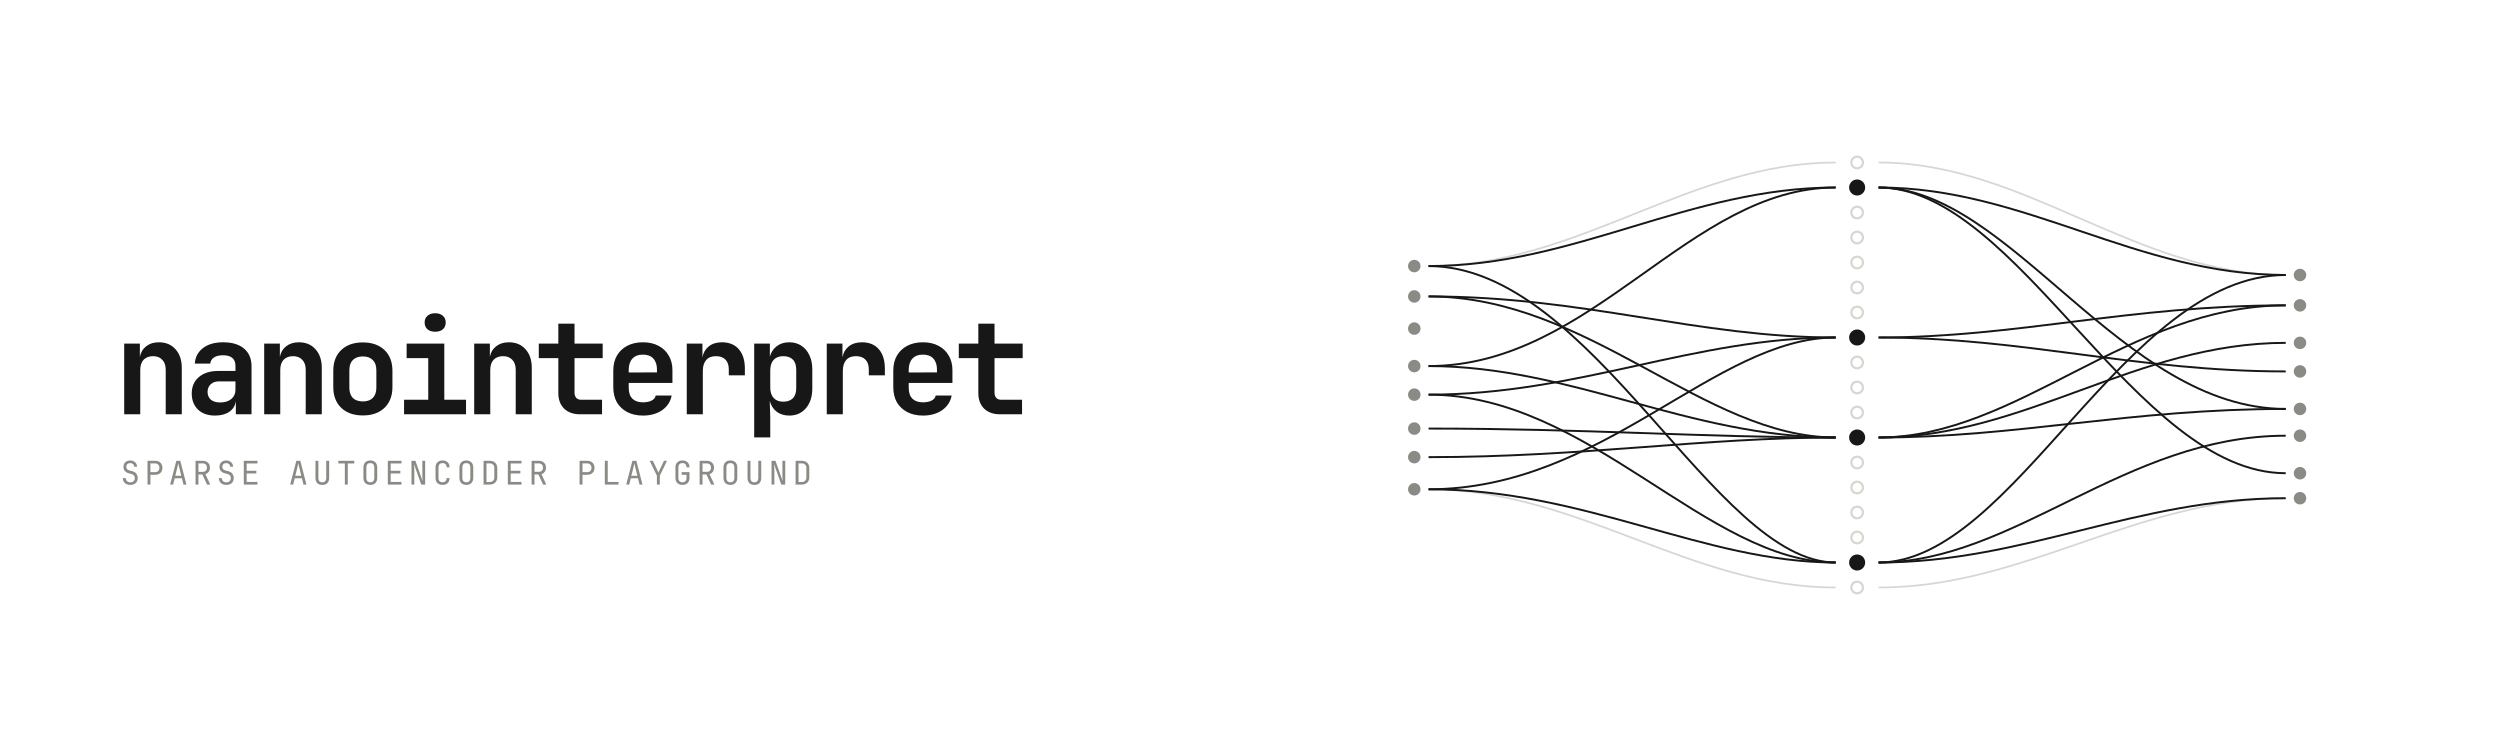
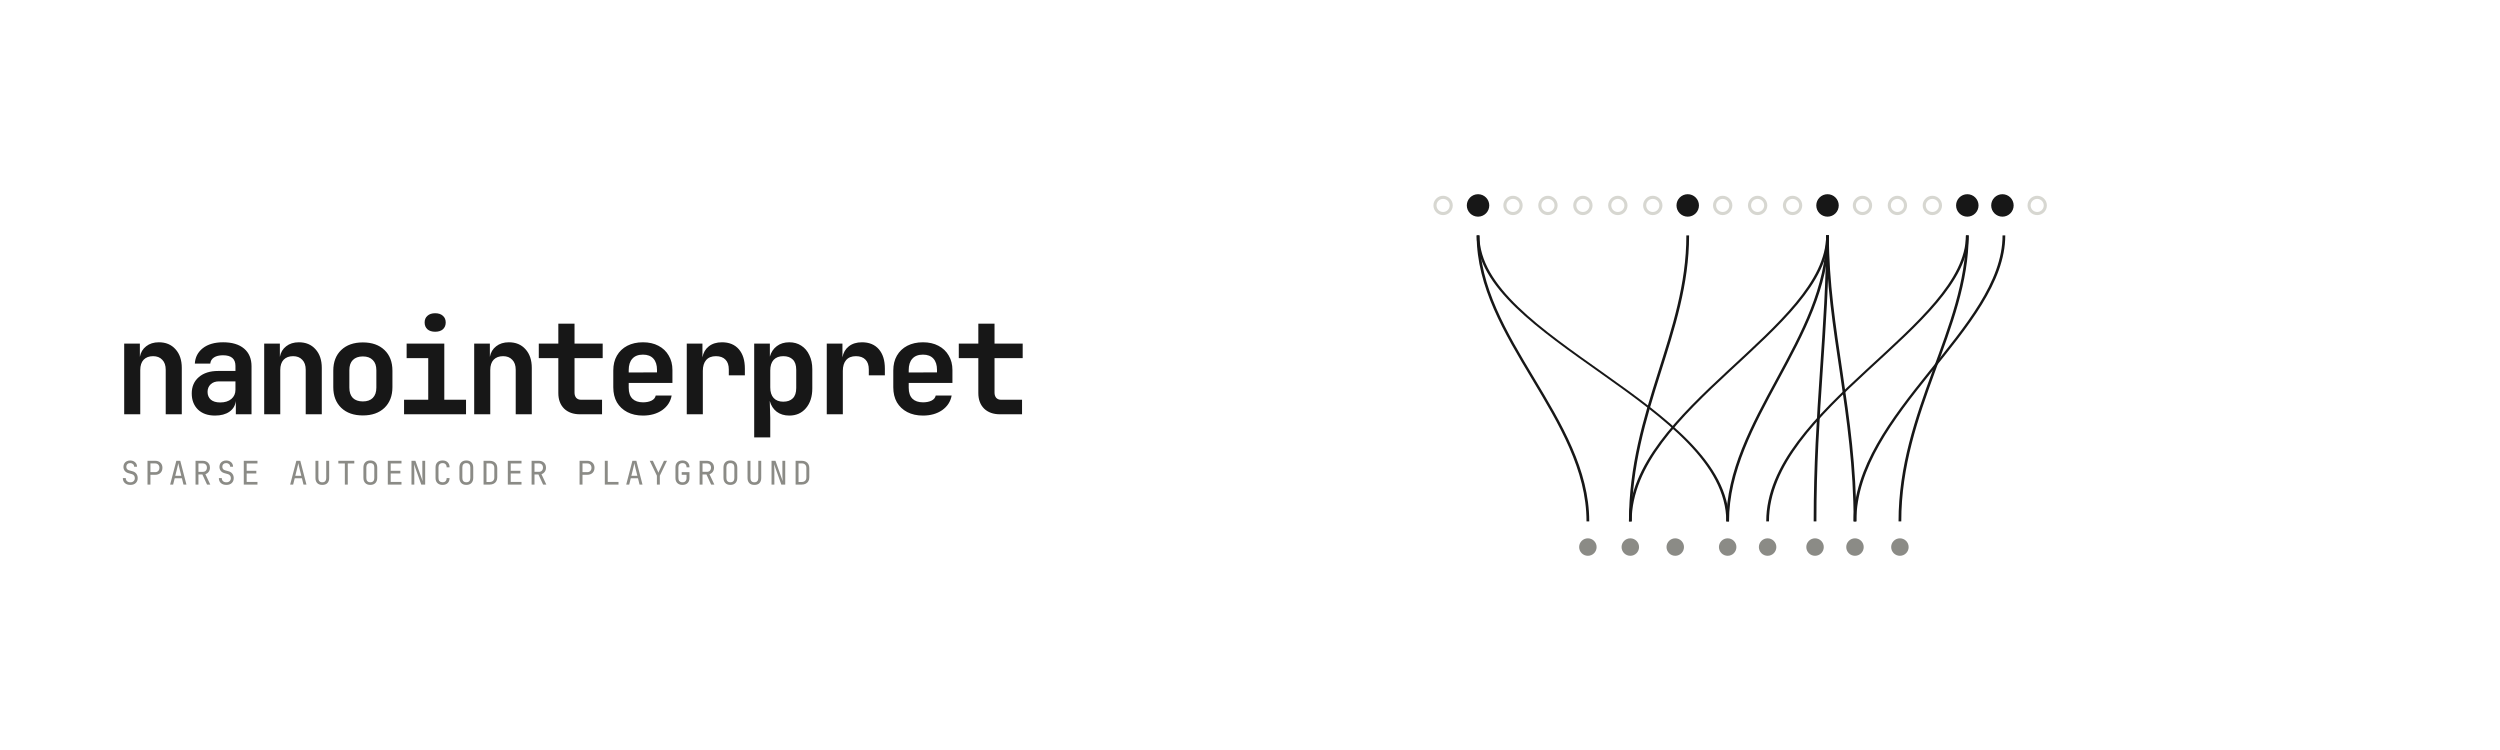
- <svg xmlns="http://www.w3.org/2000/svg" width="1400" height="420" aria-labelledby="title description" role="img" version="1.1" viewBox="0 0 1400 420">
-   <style>:root {
+ <svg xmlns="http://www.w3.org/2000/svg" width="1400" height="420" aria-labelledby="title description" role="img" version="1.1" viewBox="0 0 1400 420" id="svg63">
+   <defs id="defs63" />
+   <style id="style1">:root {
      color-scheme: light dark;
    }

    .background, .hollow { fill: #ffffff; }
    .foreground { fill: #171717; }
    .muted { fill: #8b8b86; }
    .faint { fill: #d7d7d1; }
    .faint-stroke { stroke: #d7d7d1; }
    .foreground-stroke { stroke: #171717; }

    @media (prefers-color-scheme: dark) {
      .background, .hollow { fill: #0d1117; }
      .foreground { fill: #f0f0ec; }
      .muted { fill: #858581; }
      .faint { fill: #383836; }
      .faint-stroke { stroke: #383836; }
      .foreground-stroke { stroke: #f0f0ec; }
    }</style>
-   <rect class="background" width="1400" height="420" />
-   <path class="foreground" d="m69.544 232v-39.6h8.784v7.416q0.72-3.744 3.528-5.904 2.808-2.232 7.128-2.232 5.832 0 9.288 3.888 3.528 3.888 3.528 10.44v25.992h-9v-24.912q0-3.672-1.944-5.616-1.872-2.016-5.112-2.016-3.384 0-5.328 2.016-1.872 2.016-1.872 5.76v24.768zm50.864 0.72q-6.048 0-9.576-3.384-3.456-3.456-3.456-9 0-5.76 3.96-9.144 3.96-3.456 10.872-3.456h9.648v-2.808q0-5.976-6.984-5.976-3.168 0-5.04 1.224t-2.088 3.456h-8.64q0.288-5.328 4.464-8.64 4.248-3.312 11.376-3.312 7.56 0 11.736 3.528t4.176 9.936v26.856h-8.784v-7.416q-0.504 3.816-3.6 5.976t-8.064 2.16zm2.88-7.344q3.96 0 6.264-1.944t2.304-5.184v-4.68h-9.216q-2.952 0-4.68 1.656t-1.728 4.248q0 2.664 1.8 4.32 1.872 1.584 5.256 1.584zm24.656 6.624v-39.6h8.784v7.416q0.72-3.744 3.528-5.904 2.808-2.232 7.128-2.232 5.832 0 9.288 3.888 3.528 3.888 3.528 10.44v25.992h-9v-24.912q0-3.672-1.944-5.616-1.872-2.016-5.112-2.016-3.384 0-5.328 2.016-1.872 2.016-1.872 5.76v24.768zm55.256 0.648q-7.632 0-12.096-4.248-4.464-4.32-4.464-11.592v-9.216q0-7.344 4.464-11.592t12.096-4.248 12.096 4.248 4.464 11.592v9.216q0 7.272-4.464 11.592-4.464 4.248-12.096 4.248zm0-7.848q3.6 0 5.544-1.944 2.016-2.016 2.016-5.76v-9.792q0-3.744-2.016-5.688-1.944-2.016-5.544-2.016t-5.616 2.016q-1.944 1.944-1.944 5.688v9.792q0 3.744 1.944 5.76 2.016 1.944 5.616 1.944zm23.072 7.2v-8.136h13.536v-23.328h-12.096v-8.136h21.096v31.464h12.168v8.136zm17.424-46.224q-2.736 0-4.32-1.368-1.584-1.44-1.584-3.816t1.584-3.744q1.584-1.44 4.32-1.44t4.32 1.44q1.584 1.368 1.584 3.744t-1.584 3.816q-1.584 1.368-4.32 1.368zm21.848 46.224v-39.6h8.784v7.416q0.72-3.744 3.528-5.904 2.808-2.232 7.128-2.232 5.832 0 9.288 3.888 3.528 3.888 3.528 10.44v25.992h-9v-24.912q0-3.672-1.944-5.616-1.872-2.016-5.112-2.016-3.384 0-5.328 2.016-1.872 2.016-1.872 5.76v24.768zm59.216 0q-5.544 0-8.856-3.168-3.24-3.24-3.24-8.712v-19.584h-10.944v-8.136h10.944v-11.16h9.072v11.16h15.768v8.136h-15.768v19.368q0 1.728 0.936 2.88 1.008 1.08 2.736 1.08h11.736v8.136zm35.312 0.72q-5.04 0-8.784-1.944t-5.832-5.472q-2.016-3.6-2.016-8.424v-9.36q0-4.824 2.016-8.352 2.088-3.6 5.832-5.544t8.784-1.944q4.968 0 8.64 1.944 3.744 1.944 5.76 5.472 2.088 3.456 2.088 8.136v7.2h-24.48v2.736q0 4.032 2.088 6.12 2.088 2.016 5.904 2.016 2.808 0 4.752-0.936 2.016-1.008 2.376-2.88h8.928q-0.936 5.112-5.328 8.208-4.392 3.024-10.728 3.024zm-7.992-25.488v1.368l15.84-0.072v-1.368q0-4.104-2.016-6.336t-5.832-2.232q-3.96 0-5.976 2.304-2.016 2.232-2.016 6.336zm32.504 24.768v-39.6h8.784v7.704q0.72-3.888 3.528-6.12 2.88-2.304 7.416-2.304 6.048 0 9.432 3.888t3.384 10.872v3.744h-9v-3.312q0-3.6-1.872-5.472-1.872-1.944-5.328-1.944-3.6 0-5.472 2.16t-1.872 6.12v24.264zm37.76 12.96v-52.56h8.784v7.272q1.08-3.744 3.888-5.832 2.808-2.16 6.984-2.16 3.816 0 6.696 1.872 2.952 1.872 4.536 5.328 1.656 3.384 1.656 7.92v10.728q0 6.84-3.528 11.016t-9.36 4.176q-4.176 0-7.056-2.16-2.808-2.16-3.888-6.048l0.288 9.36v11.088zm16.272-20.016q3.456 0 5.328-1.872 1.944-1.872 1.944-5.76v-10.224q0-3.888-1.944-5.76-1.872-1.872-5.328-1.872t-5.4 2.088q-1.872 2.088-1.872 5.904v9.504q0 3.816 1.872 5.904 1.944 2.088 5.4 2.088zm24.368 7.056v-39.6h8.784v7.704q0.72-3.888 3.528-6.12 2.88-2.304 7.416-2.304 6.048 0 9.432 3.888t3.384 10.872v3.744h-9v-3.312q0-3.6-1.872-5.472-1.872-1.944-5.328-1.944-3.6 0-5.472 2.16t-1.872 6.12v24.264zm53.888 0.72q-5.04 0-8.784-1.944t-5.832-5.472q-2.016-3.6-2.016-8.424v-9.36q0-4.824 2.016-8.352 2.088-3.6 5.832-5.544t8.784-1.944q4.968 0 8.64 1.944 3.744 1.944 5.76 5.472 2.088 3.456 2.088 8.136v7.2h-24.48v2.736q0 4.032 2.088 6.12 2.088 2.016 5.904 2.016 2.808 0 4.752-0.936 2.016-1.008 2.376-2.88h8.928q-0.936 5.112-5.328 8.208-4.392 3.024-10.728 3.024zm-7.992-25.488v1.368l15.84-0.072v-1.368q0-4.104-2.016-6.336t-5.832-2.232q-3.96 0-5.976 2.304-2.016 2.232-2.016 6.336zm51.08 24.768q-5.544 0-8.856-3.168-3.24-3.24-3.24-8.712v-19.584h-10.944v-8.136h10.944v-11.16h9.072v11.16h15.768v8.136h-15.768v19.368q0 1.728 0.936 2.88 1.008 1.08 2.736 1.08h11.736v8.136z" fill="#171717" aria-label="nanointerpret" />
-   <path class="muted" d="m73.027 271.55q-1.935 0-3.085-1.022t-1.15-2.811h1.643q0 1.113 0.712 1.752 0.712 0.621 1.88 0.621 1.132 0 1.807-0.657 0.675-0.657 0.675-1.716 0-0.803-0.438-1.387-0.42-0.602-1.223-0.821l-2.026-0.566q-1.26-0.365-1.99-1.296-0.712-0.949-0.712-2.227 0-1.059 0.475-1.862 0.475-0.803 1.333-1.241 0.858-0.456 1.972-0.456 1.132 0 1.99 0.456 0.876 0.438 1.369 1.241 0.493 0.785 0.493 1.825h-1.643q0-0.913-0.621-1.479-0.621-0.584-1.588-0.584-0.968 0-1.57 0.584-0.602 0.566-0.602 1.479 0 0.73 0.383 1.26 0.402 0.511 1.113 0.712l2.081 0.584q1.333 0.365 2.063 1.387 0.748 1.004 0.748 2.391 0 1.752-1.113 2.793-1.113 1.04-2.975 1.04zm9.572-0.183v-13.326h4.29q1.862 0 2.957 1.077 1.113 1.059 1.113 2.848t-1.113 2.866q-1.095 1.059-2.957 1.059h-2.647v5.476zm1.643-6.955h2.647q1.077 0 1.716-0.657 0.657-0.675 0.657-1.789 0-1.132-0.657-1.789-0.639-0.657-1.716-0.657h-2.647zm11.033 6.955 3.468-13.326h2.209l3.45 13.326h-1.661l-0.876-3.541h-4.034l-0.876 3.541zm2.884-4.929h3.359l-1.022-4.107q-0.292-1.168-0.456-1.953-0.164-0.785-0.201-1.022-0.037 0.237-0.201 1.022t-0.456 1.935zm11.343 4.929v-13.326h4.107q1.187 0 2.081 0.493 0.894 0.475 1.387 1.333 0.493 0.858 0.493 2.008 0 1.351-0.694 2.318-0.694 0.968-1.844 1.351l2.72 5.823h-1.807l-2.61-5.659h-2.209v5.659zm1.625-7.138h2.483q1.022 0 1.643-0.639 0.621-0.657 0.621-1.716 0-1.077-0.621-1.716-0.621-0.639-1.643-0.639h-2.483zm15.669 7.32q-1.935 0-3.085-1.022-1.15-1.022-1.15-2.811h1.643q0 1.113 0.712 1.752 0.712 0.621 1.88 0.621 1.132 0 1.807-0.657t0.675-1.716q0-0.803-0.438-1.387-0.42-0.602-1.223-0.821l-2.026-0.566q-1.26-0.365-1.99-1.296-0.712-0.949-0.712-2.227 0-1.059 0.475-1.862 0.475-0.803 1.333-1.241 0.858-0.456 1.972-0.456 1.132 0 1.99 0.456 0.876 0.438 1.369 1.241 0.493 0.785 0.493 1.825h-1.643q0-0.913-0.621-1.479-0.621-0.584-1.588-0.584-0.968 0-1.57 0.584-0.602 0.566-0.602 1.479 0 0.73 0.383 1.26 0.402 0.511 1.114 0.712l2.081 0.584q1.333 0.365 2.063 1.387 0.748 1.004 0.748 2.391 0 1.752-1.113 2.793-1.113 1.04-2.975 1.04zm9.718-0.183v-13.326h7.667v1.497h-6.042v4.126h5.403v1.46h-5.403v4.746h6.042v1.497zm25.972 0 3.468-13.326h2.209l3.45 13.326h-1.661l-0.876-3.541h-4.034l-0.876 3.541zm2.884-4.929h3.359l-1.022-4.107q-0.292-1.168-0.456-1.953-0.164-0.785-0.201-1.022-0.036 0.237-0.201 1.022-0.164 0.785-0.456 1.935zm15.122 5.111q-1.862 0-2.848-1.022-0.986-1.04-0.986-2.811v-9.675h1.643v9.675q0 1.095 0.529 1.734 0.548 0.639 1.661 0.639 1.095 0 1.643-0.639 0.548-0.639 0.548-1.734v-9.675h1.643v9.675q0 1.789-0.986 2.811-0.968 1.022-2.848 1.022zm12.621-0.183v-11.829h-3.651v-1.497h8.945v1.497h-3.651v11.829zm14.264 0.183q-1.789 0-2.829-1.04-1.04-1.04-1.04-2.975v-5.659q0-1.935 1.04-2.975 1.04-1.04 2.829-1.04t2.829 1.04q1.04 1.04 1.04 2.957v5.677q0 1.935-1.04 2.975-1.04 1.04-2.829 1.04zm0-1.479q1.077 0 1.643-0.602 0.584-0.621 0.584-1.752v-6.024q0-1.132-0.584-1.734-0.566-0.621-1.643-0.621-1.059 0-1.643 0.621-0.584 0.602-0.584 1.734v6.024q0 1.132 0.584 1.752 0.584 0.602 1.643 0.602zm9.791 1.296v-13.326h7.667v1.497h-6.042v4.126h5.403v1.46h-5.403v4.746h6.042v1.497zm13.26 0v-13.326h2.191l4.071 11.409q-0.036-0.456-0.091-1.114-0.036-0.675-0.073-1.406-0.018-0.748-0.018-1.406v-7.484h1.588v13.326h-2.191l-4.053-11.409q0.036 0.438 0.073 1.113 0.036 0.657 0.055 1.406 0.036 0.73 0.036 1.406v7.484zm17.422 0.183q-1.825 0-2.884-1.022t-1.059-2.811v-6.024q0-1.789 1.059-2.811t2.884-1.022q1.789 0 2.848 1.04 1.059 1.022 1.059 2.793h-1.643q0-1.132-0.602-1.734-0.584-0.621-1.661-0.621t-1.698 0.621q-0.602 0.602-0.602 1.734v6.024q0 1.132 0.602 1.752 0.621 0.602 1.698 0.602t1.661-0.602q0.602-0.621 0.602-1.752h1.643q0 1.771-1.059 2.811-1.059 1.022-2.848 1.022zm13.296 0q-1.789 0-2.829-1.04-1.04-1.04-1.04-2.975v-5.659q0-1.935 1.04-2.975 1.04-1.04 2.829-1.04t2.829 1.04q1.04 1.04 1.04 2.957v5.677q0 1.935-1.04 2.975-1.04 1.04-2.829 1.04zm0-1.479q1.077 0 1.643-0.602 0.584-0.621 0.584-1.752v-6.024q0-1.132-0.584-1.734-0.566-0.621-1.643-0.621-1.059 0-1.643 0.621-0.584 0.602-0.584 1.734v6.024q0 1.132 0.584 1.752 0.584 0.602 1.643 0.602zm9.645 1.296v-13.326h3.45q1.296 0 2.227 0.493 0.949 0.493 1.46 1.387 0.529 0.894 0.529 2.118v5.312q0 1.223-0.529 2.136-0.511 0.894-1.46 1.387-0.931 0.493-2.227 0.493zm1.643-1.46h1.807q1.205 0 1.88-0.675 0.694-0.675 0.694-1.88v-5.312q0-1.187-0.694-1.862-0.675-0.675-1.88-0.675h-1.807zm11.945 1.46v-13.326h7.667v1.497h-6.042v4.126h5.403v1.46h-5.403v4.746h6.042v1.497zm13.314 0v-13.326h4.107q1.187 0 2.081 0.493 0.894 0.475 1.387 1.333 0.493 0.858 0.493 2.008 0 1.351-0.694 2.318-0.694 0.968-1.844 1.351l2.72 5.823h-1.807l-2.61-5.659h-2.209v5.659zm1.625-7.138h2.483q1.022 0 1.643-0.639 0.621-0.657 0.621-1.716 0-1.077-0.621-1.716-0.621-0.639-1.643-0.639h-2.483zm25.241 7.138v-13.326h4.29q1.862 0 2.957 1.077 1.113 1.059 1.113 2.848t-1.113 2.866q-1.095 1.059-2.957 1.059h-2.647v5.476zm1.643-6.955h2.647q1.077 0 1.716-0.657 0.657-0.675 0.657-1.789 0-1.132-0.657-1.789-0.639-0.657-1.716-0.657h-2.647zm12.493 6.955v-13.326h1.643v11.829h6.024v1.497zm11.982 0 3.468-13.326h2.209l3.45 13.326h-1.661l-0.876-3.541h-4.034l-0.876 3.541zm2.884-4.929h3.359l-1.022-4.107q-0.292-1.168-0.456-1.953-0.164-0.785-0.201-1.022-0.036 0.237-0.201 1.022-0.164 0.785-0.456 1.935zm14.3 4.929v-4.984l-4.016-8.342h1.752l2.592 5.476q0.219 0.456 0.347 0.785 0.128 0.31 0.164 0.456 0.036-0.146 0.164-0.456 0.146-0.329 0.365-0.785l2.592-5.476h1.698l-4.016 8.342v4.984zm14.337 0.183q-1.825 0-2.884-1.022t-1.059-2.811v-6.024q0-1.789 1.059-2.811t2.884-1.022q1.789 0 2.848 1.04 1.059 1.022 1.059 2.793h-1.643q0-1.132-0.602-1.734-0.584-0.621-1.661-0.621t-1.698 0.602q-0.602 0.602-0.602 1.734v6.042q0 1.132 0.602 1.752 0.621 0.621 1.698 0.621t1.661-0.621q0.602-0.621 0.602-1.752v-1.825h-2.702v-1.497h4.345v3.322q0 1.771-1.059 2.811-1.059 1.022-2.848 1.022zm9.59-0.183v-13.326h4.107q1.187 0 2.081 0.493 0.894 0.475 1.387 1.333 0.493 0.858 0.493 2.008 0 1.351-0.694 2.318-0.694 0.968-1.844 1.351l2.72 5.823h-1.807l-2.61-5.659h-2.209v5.659zm1.625-7.138h2.483q1.022 0 1.643-0.639 0.621-0.657 0.621-1.716 0-1.077-0.621-1.716-0.621-0.639-1.643-0.639h-2.483zm15.596 7.32q-1.789 0-2.829-1.04-1.04-1.04-1.04-2.975v-5.659q0-1.935 1.04-2.975 1.04-1.04 2.829-1.04t2.829 1.04q1.04 1.04 1.04 2.957v5.677q0 1.935-1.04 2.975-1.04 1.04-2.829 1.04zm0-1.479q1.077 0 1.643-0.602 0.584-0.621 0.584-1.752v-6.024q0-1.132-0.584-1.734-0.566-0.621-1.643-0.621-1.059 0-1.643 0.621-0.584 0.602-0.584 1.734v6.024q0 1.132 0.584 1.752 0.584 0.602 1.643 0.602zm13.442 1.479q-1.862 0-2.848-1.022-0.986-1.04-0.986-2.811v-9.675h1.643v9.675q0 1.095 0.529 1.734 0.548 0.639 1.661 0.639 1.095 0 1.643-0.639 0.548-0.639 0.548-1.734v-9.675h1.643v9.675q0 1.789-0.986 2.811-0.968 1.022-2.848 1.022zm9.609-0.183v-13.326h2.191l4.071 11.409q-0.036-0.456-0.091-1.114-0.036-0.675-0.073-1.406-0.018-0.748-0.018-1.406v-7.484h1.588v13.326h-2.191l-4.053-11.409q0.036 0.438 0.073 1.113 0.036 0.657 0.055 1.406 0.036 0.73 0.036 1.406v7.484zm13.479 0v-13.326h3.45q1.296 0 2.227 0.493 0.949 0.493 1.46 1.387 0.529 0.894 0.529 2.118v5.312q0 1.223-0.529 2.136-0.511 0.894-1.46 1.387-0.931 0.493-2.227 0.493zm1.643-1.46h1.807q1.205 0 1.88-0.675 0.694-0.675 0.694-1.88v-5.312q0-1.187-0.694-1.862-0.675-0.675-1.88-0.675h-1.807z" fill="#8b8b86" stroke-width="1.659" aria-label="SPARSE AUTOENCODER PLAYGROUND" />
-   <g transform="translate(780 90)">
-     <g class="faint-stroke" fill="none">
-       <path d="m20 59c84 0 146-58 228-58" />
-       <path d="m20 184c84 0 146 55 228 55" />
-       <path d="m272 1c82 0 144 63 228 63" />
-       <path d="m272 239c82 0 144-50 228-50" />
+   <rect class="background" width="1400" height="420" id="rect1" />
+   <path class="foreground" d="m69.544 232v-39.6h8.784v7.416q0.72-3.744 3.528-5.904 2.808-2.232 7.128-2.232 5.832 0 9.288 3.888 3.528 3.888 3.528 10.44v25.992h-9v-24.912q0-3.672-1.944-5.616-1.872-2.016-5.112-2.016-3.384 0-5.328 2.016-1.872 2.016-1.872 5.76v24.768zm50.864 0.72q-6.048 0-9.576-3.384-3.456-3.456-3.456-9 0-5.76 3.96-9.144 3.96-3.456 10.872-3.456h9.648v-2.808q0-5.976-6.984-5.976-3.168 0-5.04 1.224t-2.088 3.456h-8.64q0.288-5.328 4.464-8.64 4.248-3.312 11.376-3.312 7.56 0 11.736 3.528t4.176 9.936v26.856h-8.784v-7.416q-0.504 3.816-3.6 5.976t-8.064 2.16zm2.88-7.344q3.96 0 6.264-1.944t2.304-5.184v-4.68h-9.216q-2.952 0-4.68 1.656t-1.728 4.248q0 2.664 1.8 4.32 1.872 1.584 5.256 1.584zm24.656 6.624v-39.6h8.784v7.416q0.72-3.744 3.528-5.904 2.808-2.232 7.128-2.232 5.832 0 9.288 3.888 3.528 3.888 3.528 10.44v25.992h-9v-24.912q0-3.672-1.944-5.616-1.872-2.016-5.112-2.016-3.384 0-5.328 2.016-1.872 2.016-1.872 5.76v24.768zm55.256 0.648q-7.632 0-12.096-4.248-4.464-4.32-4.464-11.592v-9.216q0-7.344 4.464-11.592t12.096-4.248 12.096 4.248 4.464 11.592v9.216q0 7.272-4.464 11.592-4.464 4.248-12.096 4.248zm0-7.848q3.6 0 5.544-1.944 2.016-2.016 2.016-5.76v-9.792q0-3.744-2.016-5.688-1.944-2.016-5.544-2.016t-5.616 2.016q-1.944 1.944-1.944 5.688v9.792q0 3.744 1.944 5.76 2.016 1.944 5.616 1.944zm23.072 7.2v-8.136h13.536v-23.328h-12.096v-8.136h21.096v31.464h12.168v8.136zm17.424-46.224q-2.736 0-4.32-1.368-1.584-1.44-1.584-3.816t1.584-3.744q1.584-1.44 4.32-1.44t4.32 1.44q1.584 1.368 1.584 3.744t-1.584 3.816q-1.584 1.368-4.32 1.368zm21.848 46.224v-39.6h8.784v7.416q0.72-3.744 3.528-5.904 2.808-2.232 7.128-2.232 5.832 0 9.288 3.888 3.528 3.888 3.528 10.44v25.992h-9v-24.912q0-3.672-1.944-5.616-1.872-2.016-5.112-2.016-3.384 0-5.328 2.016-1.872 2.016-1.872 5.76v24.768zm59.216 0q-5.544 0-8.856-3.168-3.24-3.24-3.24-8.712v-19.584h-10.944v-8.136h10.944v-11.16h9.072v11.16h15.768v8.136h-15.768v19.368q0 1.728 0.936 2.88 1.008 1.08 2.736 1.08h11.736v8.136zm35.312 0.72q-5.04 0-8.784-1.944t-5.832-5.472q-2.016-3.6-2.016-8.424v-9.36q0-4.824 2.016-8.352 2.088-3.6 5.832-5.544t8.784-1.944q4.968 0 8.64 1.944 3.744 1.944 5.76 5.472 2.088 3.456 2.088 8.136v7.2h-24.48v2.736q0 4.032 2.088 6.12 2.088 2.016 5.904 2.016 2.808 0 4.752-0.936 2.016-1.008 2.376-2.88h8.928q-0.936 5.112-5.328 8.208-4.392 3.024-10.728 3.024zm-7.992-25.488v1.368l15.84-0.072v-1.368q0-4.104-2.016-6.336t-5.832-2.232q-3.96 0-5.976 2.304-2.016 2.232-2.016 6.336zm32.504 24.768v-39.6h8.784v7.704q0.72-3.888 3.528-6.12 2.88-2.304 7.416-2.304 6.048 0 9.432 3.888t3.384 10.872v3.744h-9v-3.312q0-3.6-1.872-5.472-1.872-1.944-5.328-1.944-3.6 0-5.472 2.16t-1.872 6.12v24.264zm37.76 12.96v-52.56h8.784v7.272q1.08-3.744 3.888-5.832 2.808-2.16 6.984-2.16 3.816 0 6.696 1.872 2.952 1.872 4.536 5.328 1.656 3.384 1.656 7.92v10.728q0 6.84-3.528 11.016t-9.36 4.176q-4.176 0-7.056-2.16-2.808-2.16-3.888-6.048l0.288 9.36v11.088zm16.272-20.016q3.456 0 5.328-1.872 1.944-1.872 1.944-5.76v-10.224q0-3.888-1.944-5.76-1.872-1.872-5.328-1.872t-5.4 2.088q-1.872 2.088-1.872 5.904v9.504q0 3.816 1.872 5.904 1.944 2.088 5.4 2.088zm24.368 7.056v-39.6h8.784v7.704q0.72-3.888 3.528-6.12 2.88-2.304 7.416-2.304 6.048 0 9.432 3.888t3.384 10.872v3.744h-9v-3.312q0-3.6-1.872-5.472-1.872-1.944-5.328-1.944-3.6 0-5.472 2.16t-1.872 6.12v24.264zm53.888 0.72q-5.04 0-8.784-1.944t-5.832-5.472q-2.016-3.6-2.016-8.424v-9.36q0-4.824 2.016-8.352 2.088-3.6 5.832-5.544t8.784-1.944q4.968 0 8.64 1.944 3.744 1.944 5.76 5.472 2.088 3.456 2.088 8.136v7.2h-24.48v2.736q0 4.032 2.088 6.12 2.088 2.016 5.904 2.016 2.808 0 4.752-0.936 2.016-1.008 2.376-2.88h8.928q-0.936 5.112-5.328 8.208-4.392 3.024-10.728 3.024zm-7.992-25.488v1.368l15.84-0.072v-1.368q0-4.104-2.016-6.336t-5.832-2.232q-3.96 0-5.976 2.304-2.016 2.232-2.016 6.336zm51.08 24.768q-5.544 0-8.856-3.168-3.24-3.24-3.24-8.712v-19.584h-10.944v-8.136h10.944v-11.16h9.072v11.16h15.768v8.136h-15.768v19.368q0 1.728 0.936 2.88 1.008 1.08 2.736 1.08h11.736v8.136z" fill="#171717" aria-label="nanointerpret" id="path1" />
+   <path class="muted" d="m73.027 271.55q-1.935 0-3.085-1.022t-1.15-2.811h1.643q0 1.113 0.712 1.752 0.712 0.621 1.88 0.621 1.132 0 1.807-0.657 0.675-0.657 0.675-1.716 0-0.803-0.438-1.387-0.42-0.602-1.223-0.821l-2.026-0.566q-1.26-0.365-1.99-1.296-0.712-0.949-0.712-2.227 0-1.059 0.475-1.862 0.475-0.803 1.333-1.241 0.858-0.456 1.972-0.456 1.132 0 1.99 0.456 0.876 0.438 1.369 1.241 0.493 0.785 0.493 1.825h-1.643q0-0.913-0.621-1.479-0.621-0.584-1.588-0.584-0.968 0-1.57 0.584-0.602 0.566-0.602 1.479 0 0.73 0.383 1.26 0.402 0.511 1.113 0.712l2.081 0.584q1.333 0.365 2.063 1.387 0.748 1.004 0.748 2.391 0 1.752-1.113 2.793-1.113 1.04-2.975 1.04zm9.572-0.183v-13.326h4.29q1.862 0 2.957 1.077 1.113 1.059 1.113 2.848t-1.113 2.866q-1.095 1.059-2.957 1.059h-2.647v5.476zm1.643-6.955h2.647q1.077 0 1.716-0.657 0.657-0.675 0.657-1.789 0-1.132-0.657-1.789-0.639-0.657-1.716-0.657h-2.647zm11.033 6.955 3.468-13.326h2.209l3.45 13.326h-1.661l-0.876-3.541h-4.034l-0.876 3.541zm2.884-4.929h3.359l-1.022-4.107q-0.292-1.168-0.456-1.953-0.164-0.785-0.201-1.022-0.037 0.237-0.201 1.022t-0.456 1.935zm11.343 4.929v-13.326h4.107q1.187 0 2.081 0.493 0.894 0.475 1.387 1.333 0.493 0.858 0.493 2.008 0 1.351-0.694 2.318-0.694 0.968-1.844 1.351l2.72 5.823h-1.807l-2.61-5.659h-2.209v5.659zm1.625-7.138h2.483q1.022 0 1.643-0.639 0.621-0.657 0.621-1.716 0-1.077-0.621-1.716-0.621-0.639-1.643-0.639h-2.483zm15.669 7.32q-1.935 0-3.085-1.022-1.15-1.022-1.15-2.811h1.643q0 1.113 0.712 1.752 0.712 0.621 1.88 0.621 1.132 0 1.807-0.657t0.675-1.716q0-0.803-0.438-1.387-0.42-0.602-1.223-0.821l-2.026-0.566q-1.26-0.365-1.99-1.296-0.712-0.949-0.712-2.227 0-1.059 0.475-1.862 0.475-0.803 1.333-1.241 0.858-0.456 1.972-0.456 1.132 0 1.99 0.456 0.876 0.438 1.369 1.241 0.493 0.785 0.493 1.825h-1.643q0-0.913-0.621-1.479-0.621-0.584-1.588-0.584-0.968 0-1.57 0.584-0.602 0.566-0.602 1.479 0 0.73 0.383 1.26 0.402 0.511 1.114 0.712l2.081 0.584q1.333 0.365 2.063 1.387 0.748 1.004 0.748 2.391 0 1.752-1.113 2.793-1.113 1.04-2.975 1.04zm9.718-0.183v-13.326h7.667v1.497h-6.042v4.126h5.403v1.46h-5.403v4.746h6.042v1.497zm25.972 0 3.468-13.326h2.209l3.45 13.326h-1.661l-0.876-3.541h-4.034l-0.876 3.541zm2.884-4.929h3.359l-1.022-4.107q-0.292-1.168-0.456-1.953-0.164-0.785-0.201-1.022-0.036 0.237-0.201 1.022-0.164 0.785-0.456 1.935zm15.122 5.111q-1.862 0-2.848-1.022-0.986-1.04-0.986-2.811v-9.675h1.643v9.675q0 1.095 0.529 1.734 0.548 0.639 1.661 0.639 1.095 0 1.643-0.639 0.548-0.639 0.548-1.734v-9.675h1.643v9.675q0 1.789-0.986 2.811-0.968 1.022-2.848 1.022zm12.621-0.183v-11.829h-3.651v-1.497h8.945v1.497h-3.651v11.829zm14.264 0.183q-1.789 0-2.829-1.04-1.04-1.04-1.04-2.975v-5.659q0-1.935 1.04-2.975 1.04-1.04 2.829-1.04t2.829 1.04q1.04 1.04 1.04 2.957v5.677q0 1.935-1.04 2.975-1.04 1.04-2.829 1.04zm0-1.479q1.077 0 1.643-0.602 0.584-0.621 0.584-1.752v-6.024q0-1.132-0.584-1.734-0.566-0.621-1.643-0.621-1.059 0-1.643 0.621-0.584 0.602-0.584 1.734v6.024q0 1.132 0.584 1.752 0.584 0.602 1.643 0.602zm9.791 1.296v-13.326h7.667v1.497h-6.042v4.126h5.403v1.46h-5.403v4.746h6.042v1.497zm13.26 0v-13.326h2.191l4.071 11.409q-0.036-0.456-0.091-1.114-0.036-0.675-0.073-1.406-0.018-0.748-0.018-1.406v-7.484h1.588v13.326h-2.191l-4.053-11.409q0.036 0.438 0.073 1.113 0.036 0.657 0.055 1.406 0.036 0.73 0.036 1.406v7.484zm17.422 0.183q-1.825 0-2.884-1.022t-1.059-2.811v-6.024q0-1.789 1.059-2.811t2.884-1.022q1.789 0 2.848 1.04 1.059 1.022 1.059 2.793h-1.643q0-1.132-0.602-1.734-0.584-0.621-1.661-0.621t-1.698 0.621q-0.602 0.602-0.602 1.734v6.024q0 1.132 0.602 1.752 0.621 0.602 1.698 0.602t1.661-0.602q0.602-0.621 0.602-1.752h1.643q0 1.771-1.059 2.811-1.059 1.022-2.848 1.022zm13.296 0q-1.789 0-2.829-1.04-1.04-1.04-1.04-2.975v-5.659q0-1.935 1.04-2.975 1.04-1.04 2.829-1.04t2.829 1.04q1.04 1.04 1.04 2.957v5.677q0 1.935-1.04 2.975-1.04 1.04-2.829 1.04zm0-1.479q1.077 0 1.643-0.602 0.584-0.621 0.584-1.752v-6.024q0-1.132-0.584-1.734-0.566-0.621-1.643-0.621-1.059 0-1.643 0.621-0.584 0.602-0.584 1.734v6.024q0 1.132 0.584 1.752 0.584 0.602 1.643 0.602zm9.645 1.296v-13.326h3.45q1.296 0 2.227 0.493 0.949 0.493 1.46 1.387 0.529 0.894 0.529 2.118v5.312q0 1.223-0.529 2.136-0.511 0.894-1.46 1.387-0.931 0.493-2.227 0.493zm1.643-1.46h1.807q1.205 0 1.88-0.675 0.694-0.675 0.694-1.88v-5.312q0-1.187-0.694-1.862-0.675-0.675-1.88-0.675h-1.807zm11.945 1.46v-13.326h7.667v1.497h-6.042v4.126h5.403v1.46h-5.403v4.746h6.042v1.497zm13.314 0v-13.326h4.107q1.187 0 2.081 0.493 0.894 0.475 1.387 1.333 0.493 0.858 0.493 2.008 0 1.351-0.694 2.318-0.694 0.968-1.844 1.351l2.72 5.823h-1.807l-2.61-5.659h-2.209v5.659zm1.625-7.138h2.483q1.022 0 1.643-0.639 0.621-0.657 0.621-1.716 0-1.077-0.621-1.716-0.621-0.639-1.643-0.639h-2.483zm25.241 7.138v-13.326h4.29q1.862 0 2.957 1.077 1.113 1.059 1.113 2.848t-1.113 2.866q-1.095 1.059-2.957 1.059h-2.647v5.476zm1.643-6.955h2.647q1.077 0 1.716-0.657 0.657-0.675 0.657-1.789 0-1.132-0.657-1.789-0.639-0.657-1.716-0.657h-2.647zm12.493 6.955v-13.326h1.643v11.829h6.024v1.497zm11.982 0 3.468-13.326h2.209l3.45 13.326h-1.661l-0.876-3.541h-4.034l-0.876 3.541zm2.884-4.929h3.359l-1.022-4.107q-0.292-1.168-0.456-1.953-0.164-0.785-0.201-1.022-0.036 0.237-0.201 1.022-0.164 0.785-0.456 1.935zm14.3 4.929v-4.984l-4.016-8.342h1.752l2.592 5.476q0.219 0.456 0.347 0.785 0.128 0.31 0.164 0.456 0.036-0.146 0.164-0.456 0.146-0.329 0.365-0.785l2.592-5.476h1.698l-4.016 8.342v4.984zm14.337 0.183q-1.825 0-2.884-1.022t-1.059-2.811v-6.024q0-1.789 1.059-2.811t2.884-1.022q1.789 0 2.848 1.04 1.059 1.022 1.059 2.793h-1.643q0-1.132-0.602-1.734-0.584-0.621-1.661-0.621t-1.698 0.602q-0.602 0.602-0.602 1.734v6.042q0 1.132 0.602 1.752 0.621 0.621 1.698 0.621t1.661-0.621q0.602-0.621 0.602-1.752v-1.825h-2.702v-1.497h4.345v3.322q0 1.771-1.059 2.811-1.059 1.022-2.848 1.022zm9.59-0.183v-13.326h4.107q1.187 0 2.081 0.493 0.894 0.475 1.387 1.333 0.493 0.858 0.493 2.008 0 1.351-0.694 2.318-0.694 0.968-1.844 1.351l2.72 5.823h-1.807l-2.61-5.659h-2.209v5.659zm1.625-7.138h2.483q1.022 0 1.643-0.639 0.621-0.657 0.621-1.716 0-1.077-0.621-1.716-0.621-0.639-1.643-0.639h-2.483zm15.596 7.32q-1.789 0-2.829-1.04-1.04-1.04-1.04-2.975v-5.659q0-1.935 1.04-2.975 1.04-1.04 2.829-1.04t2.829 1.04q1.04 1.04 1.04 2.957v5.677q0 1.935-1.04 2.975-1.04 1.04-2.829 1.04zm0-1.479q1.077 0 1.643-0.602 0.584-0.621 0.584-1.752v-6.024q0-1.132-0.584-1.734-0.566-0.621-1.643-0.621-1.059 0-1.643 0.621-0.584 0.602-0.584 1.734v6.024q0 1.132 0.584 1.752 0.584 0.602 1.643 0.602zm13.442 1.479q-1.862 0-2.848-1.022-0.986-1.04-0.986-2.811v-9.675h1.643v9.675q0 1.095 0.529 1.734 0.548 0.639 1.661 0.639 1.095 0 1.643-0.639 0.548-0.639 0.548-1.734v-9.675h1.643v9.675q0 1.789-0.986 2.811-0.968 1.022-2.848 1.022zm9.609-0.183v-13.326h2.191l4.071 11.409q-0.036-0.456-0.091-1.114-0.036-0.675-0.073-1.406-0.018-0.748-0.018-1.406v-7.484h1.588v13.326h-2.191l-4.053-11.409q0.036 0.438 0.073 1.113 0.036 0.657 0.055 1.406 0.036 0.73 0.036 1.406v7.484zm13.479 0v-13.326h3.45q1.296 0 2.227 0.493 0.949 0.493 1.46 1.387 0.529 0.894 0.529 2.118v5.312q0 1.223-0.529 2.136-0.511 0.894-1.46 1.387-0.931 0.493-2.227 0.493zm1.643-1.46h1.807q1.205 0 1.88-0.675 0.694-0.675 0.694-1.88v-5.312q0-1.187-0.694-1.862-0.675-0.675-1.88-0.675h-1.807z" fill="#8b8b86" stroke-width="1.659" aria-label="SPARSE AUTOENCODER PLAYGROUND" id="path2" />
+   <g id="g63" transform="matrix(1.397897,0,0,1.397897,-431.2303,-101.6737)">
+     <g class="foreground-stroke" fill="none" stroke-width="1.1" id="g29" transform="matrix(0,-0.502469,1,0,885.5912,291.644)">
+       <path d="M 20,59 C 102,59 166,15 248,15" id="path7" />
+       <path d="M 20,115 C 112,115 166,15 248,15" id="path8" />
+       <path d="m 20,76 c 88,0 150,23 228,23" id="path9" />
+       <path d="m 20,76 c 90,0 154,79 228,79" id="path12" />
+       <path d="m 20,115 c 80,0 146,40 228,40" id="path13" />
+       <path d="m 20,150 c 88,0 154,5 228,5" id="path14" />
+       <path d="m 20,166 c 86,0 154,-11 228,-11" id="path15" />
+       <path d="m 20,131 c 90,0 156,80 228,80" id="path17" />
+       <path d="m 20,184 c 88,0 154,27 228,27" id="path18" />
+       <path d="m 20,166 c 86,0 154,59.664 228,59.664" id="path63" />
    </g>
-     <g class="foreground-stroke" fill="none" stroke-width="1.1">
-       <path d="m20 59c82 0 146-44 228-44" />
-       <path d="m20 115c92 0 146-100 228-100" />
-       <path d="m20 76c88 0 150 23 228 23" />
-       <path d="m20 131c84 0 148-32 228-32" />
-       <path d="m20 184c98 0 160-85 228-85" />
-       <path d="m20 76c90 0 154 79 228 79" />
-       <path d="m20 115c80 0 146 40 228 40" />
-       <path d="m20 150c88 0 154 5 228 5" />
-       <path d="m20 166c86 0 154-11 228-11" />
-       <path d="m20 59c92 0 160 166 228 166" />
-       <path d="m20 131c90 0 156 94 228 94" />
-       <path d="m20 184c88 0 154 41 228 41" />
-       <path d="m272 15c82 0 144 49 228 49" />
-       <path d="m272 15c74 0 136 124 228 124" />
-       <path d="m272 15c78 0 144 160 228 160" />
-       <path d="m272 99c78 0 140-18 228-18" />
-       <path d="m272 99c82 0 144 19 228 19" />
-       <path d="m272 155c78 0 140-74 228-74" />
-       <path d="m272 155c82 0 144-53 228-53" />
-       <path d="m272 155c78 0 140-16 228-16" />
-       <path d="m272 225c76 0 138-161 228-161" />
-       <path d="m272 225c76 0 138-71 228-71" />
-       <path d="m272 225c82 0 144-36 228-36" />
+     <g class="muted" id="g44" transform="rotate(-90,594.7387,-290.8525)">
+       <circle cx="12" cy="59" r="3.5" id="circle29" />
+       <circle cx="12" cy="76" r="3.5" id="circle30" />
+       <circle cx="12" cy="94" r="3.5" id="circle31" />
+       <circle cx="12" cy="115" r="3.5" id="circle32" />
+       <circle cx="12" cy="131" r="3.5" id="circle33" />
+       <circle cx="12" cy="150" r="3.5" id="circle34" />
+       <circle cx="12" cy="166" r="3.5" id="circle35" />
+       <circle cx="12" cy="184" r="3.5" id="circle36" />
    </g>
-     <g class="muted">
-       <circle cx="12" cy="59" r="3.5" />
-       <circle cx="12" cy="76" r="3.5" />
-       <circle cx="12" cy="94" r="3.5" />
-       <circle cx="12" cy="115" r="3.5" />
-       <circle cx="12" cy="131" r="3.5" />
-       <circle cx="12" cy="150" r="3.5" />
-       <circle cx="12" cy="166" r="3.5" />
-       <circle cx="12" cy="184" r="3.5" />
-       <circle cx="508" cy="64" r="3.5" />
-       <circle cx="508" cy="81" r="3.5" />
-       <circle cx="508" cy="102" r="3.5" />
-       <circle cx="508" cy="118" r="3.5" />
-       <circle cx="508" cy="139" r="3.5" />
-       <circle cx="508" cy="154" r="3.5" />
-       <circle cx="508" cy="175" r="3.5" />
-       <circle cx="508" cy="189" r="3.5" />
+     <g class="hollow faint-stroke" stroke-width="1.25" id="g58" transform="rotate(-90,650.3114,-235.2798)">
+       <circle cx="260" cy="1" r="3.25" id="circle45" />
+       <circle cx="260" cy="29" r="3.25" id="circle46" />
+       <circle cx="260" cy="43" r="3.25" id="circle47" />
+       <circle cx="260" cy="57" r="3.25" id="circle48" />
+       <circle cx="260" cy="71" r="3.25" id="circle49" />
+       <circle cx="260" cy="85" r="3.25" id="circle50" />
+       <circle cx="260" cy="113" r="3.25" id="circle51" />
+       <circle cx="260" cy="127" r="3.25" id="circle52" />
+       <circle cx="260" cy="141" r="3.25" id="circle53" />
+       <circle cx="260" cy="169" r="3.25" id="circle54" />
+       <circle cx="260" cy="183" r="3.25" id="circle55" />
+       <circle cx="260" cy="197" r="3.25" id="circle56" />
+       <circle cx="260" cy="239" r="3.25" id="circle58" />
    </g>
-     <g class="hollow faint-stroke" stroke-width="1.25">
-       <circle cx="260" cy="1" r="3.25" />
-       <circle cx="260" cy="29" r="3.25" />
-       <circle cx="260" cy="43" r="3.25" />
-       <circle cx="260" cy="57" r="3.25" />
-       <circle cx="260" cy="71" r="3.25" />
-       <circle cx="260" cy="85" r="3.25" />
-       <circle cx="260" cy="113" r="3.25" />
-       <circle cx="260" cy="127" r="3.25" />
-       <circle cx="260" cy="141" r="3.25" />
-       <circle cx="260" cy="169" r="3.25" />
-       <circle cx="260" cy="183" r="3.25" />
-       <circle cx="260" cy="197" r="3.25" />
-       <circle cx="260" cy="211" r="3.25" />
-       <circle cx="260" cy="239" r="3.25" />
-     </g>
-     <g class="foreground">
-       <circle cx="260" cy="15" r="4.5" />
-       <circle cx="260" cy="99" r="4.5" />
-       <circle cx="260" cy="155" r="4.5" />
-       <circle cx="260" cy="225" r="4.5" />
+     <g class="foreground" id="g62" transform="rotate(-90,650.3114,-235.2798)">
+       <circle cx="260" cy="225.068" r="4.5" id="circle63" style="opacity:1" />
+       <circle cx="260" cy="15" r="4.5" id="circle59" />
+       <circle cx="260" cy="99" r="4.5" id="circle60" />
+       <circle cx="260" cy="155" r="4.5" id="circle61" />
+       <circle cx="260" cy="211" r="4.5" id="circle62" />
    </g>
  </g>
</svg>
